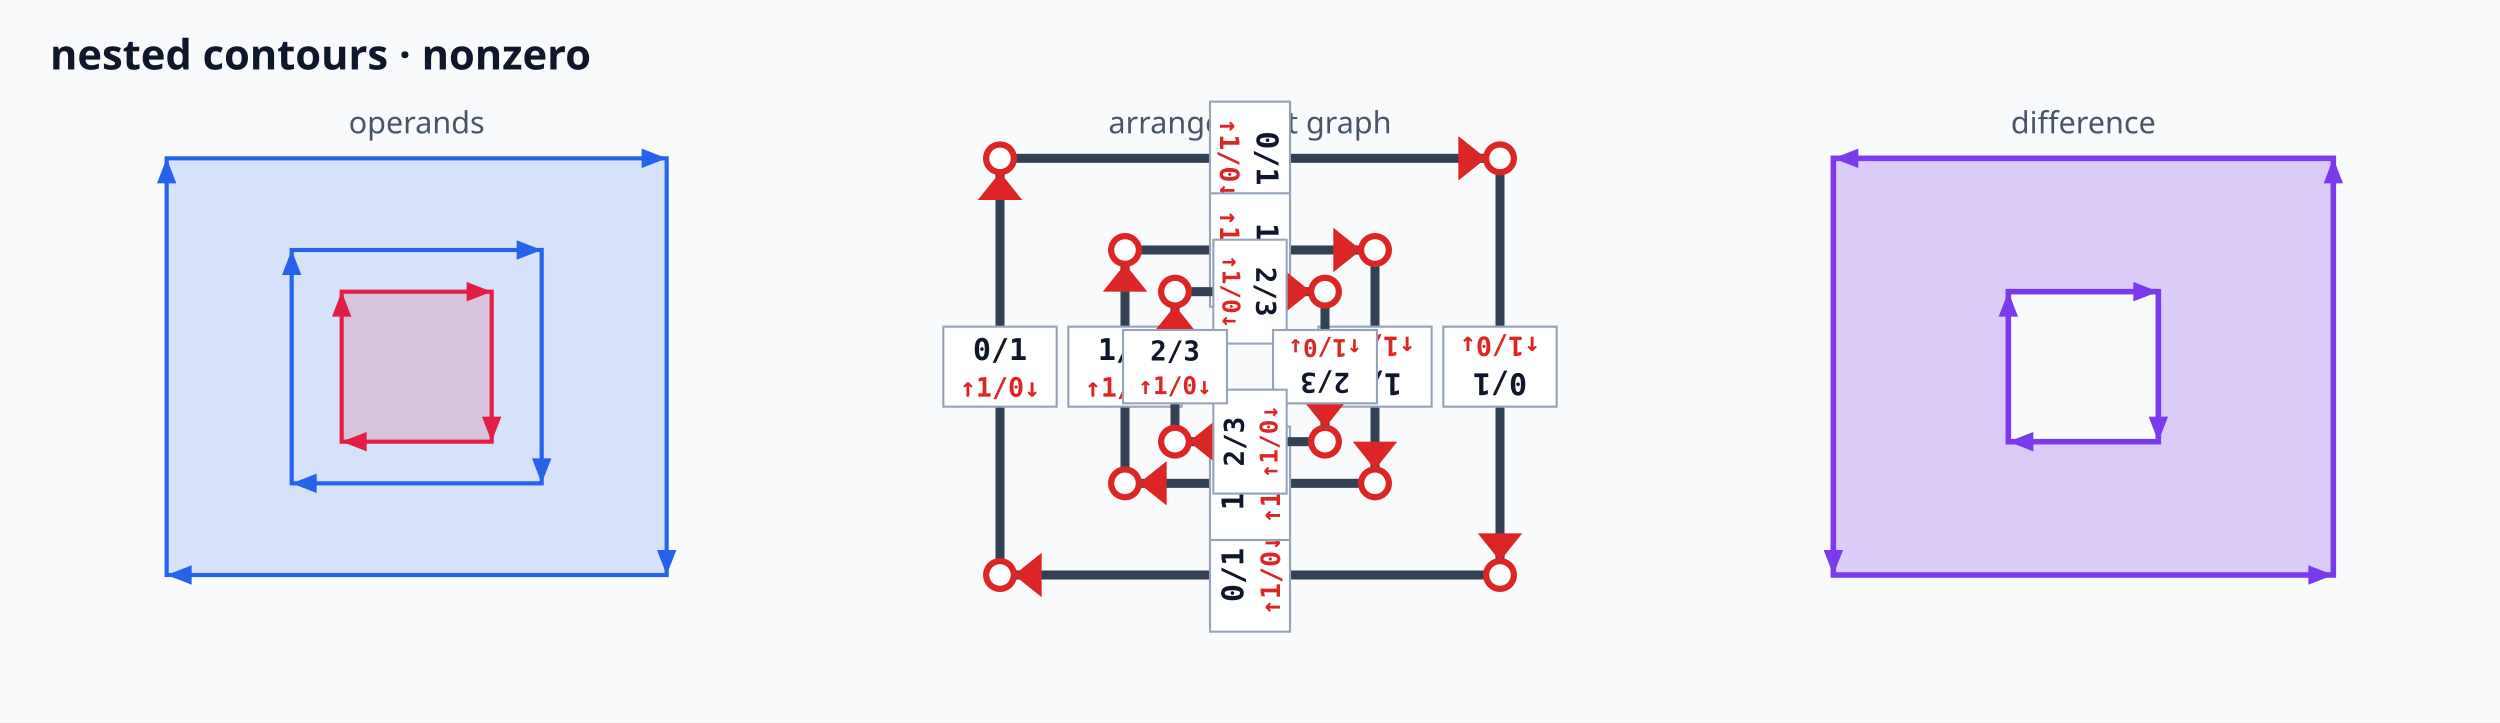
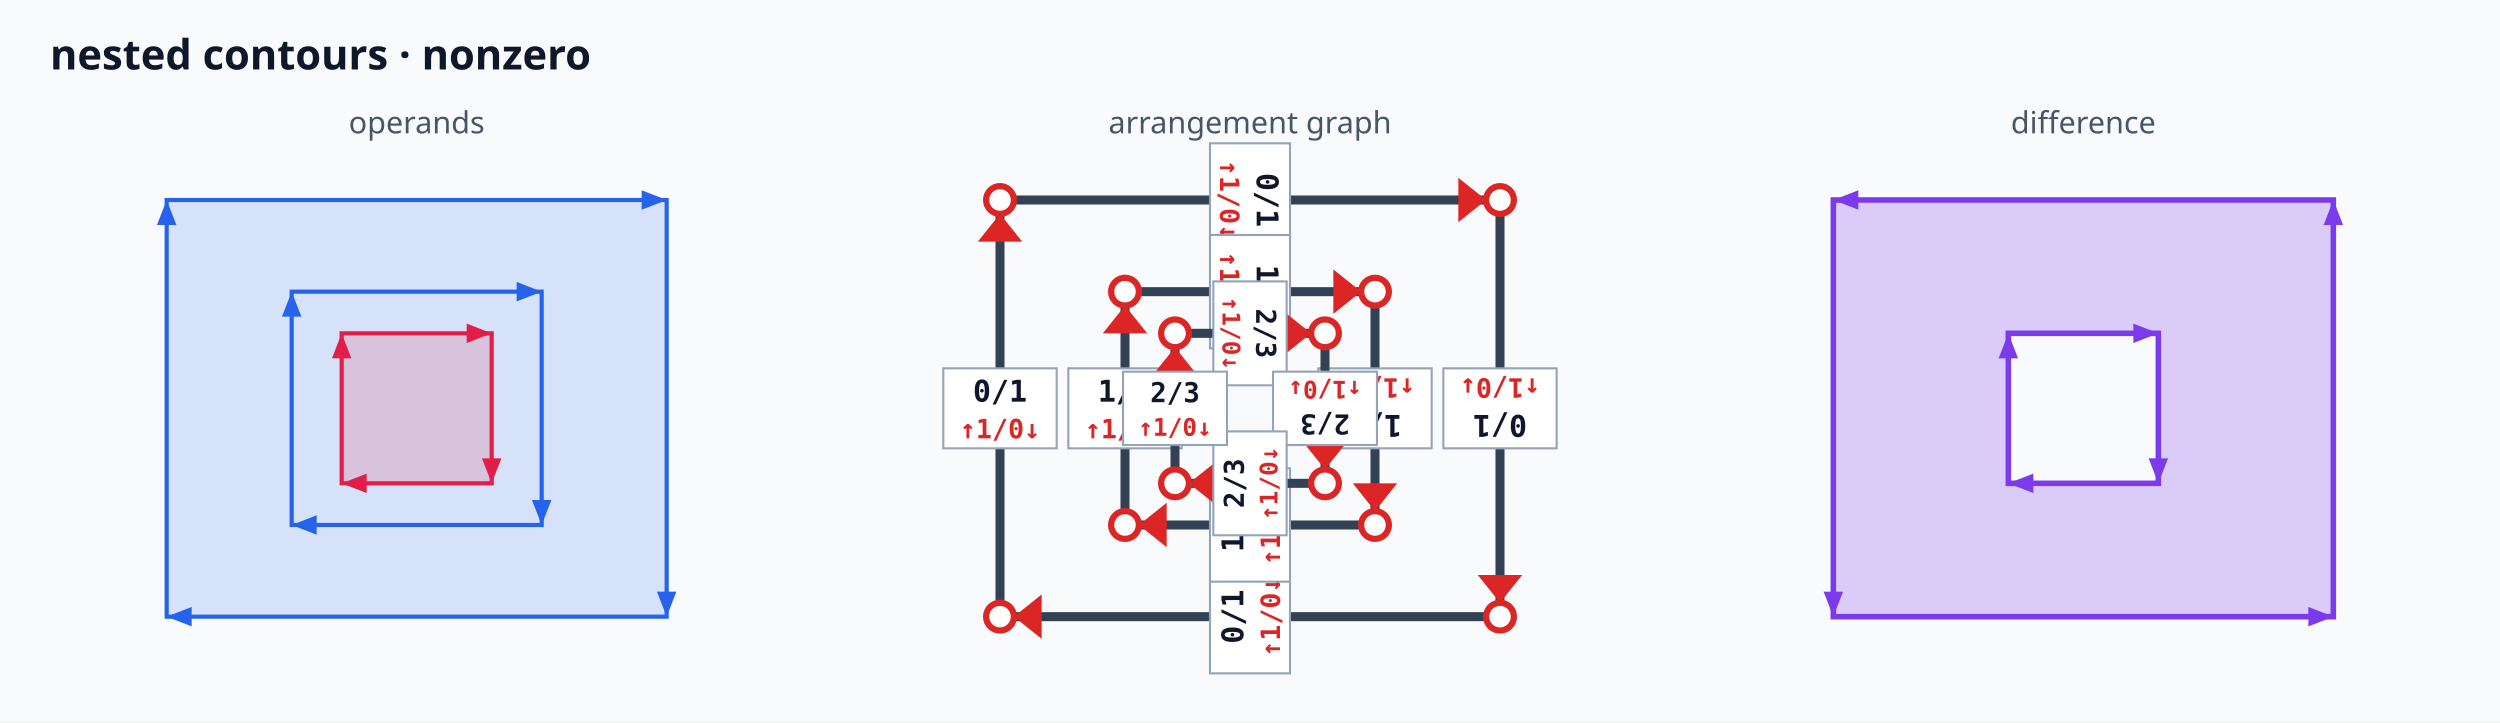
<svg xmlns="http://www.w3.org/2000/svg" viewBox="0 0 900 260" width="900" height="260">
  <rect x="0" y="0" width="900" height="260" style="fill: #f8fafc; stroke: none" />
  <text x="18" y="25" font-size="15" style="fill: #0f172a; font-family: system-ui; font-weight: 600">nested contours · nonzero</text>
  <text x="150" y="48" font-size="11" style="fill: #475569; font-family: system-ui; text-anchor: middle">operands</text>
  <text x="450" y="48" font-size="11" style="fill: #475569; font-family: system-ui; text-anchor: middle">arrangement graph</text>
  <text x="750" y="48" font-size="11" style="fill: #475569; font-family: system-ui; text-anchor: middle">difference</text>
-   <path d="M 60 57 H 240 V 207 H 60 Z M 105 90 H 195 V 174 H 105 Z" style="fill: #2563eb; fill-opacity: 0.16; fill-rule: nonzero; stroke: #2563eb; stroke-width: 1.5" />
-   <path d="M 123 105 H 177 V 159 H 123 Z" style="fill: #e11d48; fill-opacity: 0.16; fill-rule: nonzero; stroke: #e11d48; stroke-width: 1.5" />
-   <path d="M 840 57 H 660 V 207 H 840 Z M 723 105 H 777 V 159 H 723 Z" style="fill: #7c3aed; fill-opacity: 0.24; fill-rule: nonzero; stroke: #7c3aed; stroke-width: 2" />
-   <path d="M 240 57 L 231 60.5 V 53.5 Z" style="fill: #2563eb; fill-opacity: 1.0; stroke: none" />
-   <path d="M 240 207 L 236.5 198 H 243.5 Z" style="fill: #2563eb; fill-opacity: 1.0; stroke: none" />
-   <path d="M 60 207 L 69 203.5 V 210.5 Z" style="fill: #2563eb; fill-opacity: 1.0; stroke: none" />
-   <path d="M 60 57 L 63.5 66 H 56.5 Z" style="fill: #2563eb; fill-opacity: 1.0; stroke: none" />
-   <path d="M 195 90 L 186 93.5 V 86.5 Z" style="fill: #2563eb; fill-opacity: 1.0; stroke: none" />
-   <path d="M 195 174 L 191.5 165 H 198.5 Z" style="fill: #2563eb; fill-opacity: 1.0; stroke: none" />
-   <path d="M 105 174 L 114 170.5 V 177.5 Z" style="fill: #2563eb; fill-opacity: 1.0; stroke: none" />
-   <path d="M 105 90 L 108.5 99 H 101.5 Z" style="fill: #2563eb; fill-opacity: 1.0; stroke: none" />
-   <path d="M 177 105 L 168 108.5 V 101.5 Z" style="fill: #e11d48; fill-opacity: 1.0; stroke: none" />
-   <path d="M 177 159 L 173.5 150 H 180.5 Z" style="fill: #e11d48; fill-opacity: 1.0; stroke: none" />
-   <path d="M 123 159 L 132 155.5 V 162.5 Z" style="fill: #e11d48; fill-opacity: 1.0; stroke: none" />
-   <path d="M 123 105 L 126.5 114 H 119.5 Z" style="fill: #e11d48; fill-opacity: 1.0; stroke: none" />
-   <path d="M 360 57 H 540" style="fill: none; stroke: #334155; stroke-width: 3.25" />
-   <path d="M 535 57 L 525 65 V 49 Z" style="fill: #dc2626; fill-opacity: 1.0; stroke: none" />
-   <rect x="429.6" y="42.6" width="40.8" height="28.8" style="fill: #fff; stroke: #94a3b8; stroke-width: 0.75" transform="rotate(90 450 57)" />
-   <text x="450" y="54.6" font-size="10.8" style="fill: #0f172a; font-family: ui-monospace, monospace; font-weight: 700; text-anchor: middle" transform="rotate(90 450 57)">0/1</text>
-   <text x="450" y="67.8" font-size="9.6" style="fill: #dc2626; font-family: ui-monospace, monospace; font-weight: 700; text-anchor: middle" transform="rotate(90 450 57)">↑1/0↓</text>
-   <path d="M 540 57 V 207" style="fill: none; stroke: #334155; stroke-width: 3.25" />
-   <path d="M 540 202 L 532 192 H 548 Z" style="fill: #dc2626; fill-opacity: 1.0; stroke: none" />
-   <rect x="519.6" y="117.6" width="40.8" height="28.8" style="fill: #fff; stroke: #94a3b8; stroke-width: 0.75" transform="rotate(180 540 132)" />
-   <text x="540" y="129.6" font-size="10.8" style="fill: #0f172a; font-family: ui-monospace, monospace; font-weight: 700; text-anchor: middle" transform="rotate(180 540 132)">0/1</text>
-   <text x="540" y="142.8" font-size="9.6" style="fill: #dc2626; font-family: ui-monospace, monospace; font-weight: 700; text-anchor: middle" transform="rotate(180 540 132)">↑1/0↓</text>
-   <path d="M 540 207 H 360" style="fill: none; stroke: #334155; stroke-width: 3.25" />
-   <path d="M 365 207 L 375 199 V 215 Z" style="fill: #dc2626; fill-opacity: 1.0; stroke: none" />
-   <rect x="429.6" y="192.6" width="40.8" height="28.8" style="fill: #fff; stroke: #94a3b8; stroke-width: 0.75" transform="rotate(270 450 207)" />
-   <text x="450" y="204.6" font-size="10.8" style="fill: #0f172a; font-family: ui-monospace, monospace; font-weight: 700; text-anchor: middle" transform="rotate(270 450 207)">0/1</text>
-   <text x="450" y="217.8" font-size="9.6" style="fill: #dc2626; font-family: ui-monospace, monospace; font-weight: 700; text-anchor: middle" transform="rotate(270 450 207)">↑1/0↓</text>
-   <path d="M 360 207 V 57" style="fill: none; stroke: #334155; stroke-width: 3.25" />
-   <path d="M 360 62 L 368 72 H 352 Z" style="fill: #dc2626; fill-opacity: 1.0; stroke: none" />
-   <rect x="339.6" y="117.6" width="40.8" height="28.8" style="fill: #fff; stroke: #94a3b8; stroke-width: 0.75" transform="rotate(0 360 132)" />
-   <text x="360" y="129.6" font-size="10.8" style="fill: #0f172a; font-family: ui-monospace, monospace; font-weight: 700; text-anchor: middle" transform="rotate(0 360 132)">0/1</text>
-   <text x="360" y="142.8" font-size="9.6" style="fill: #dc2626; font-family: ui-monospace, monospace; font-weight: 700; text-anchor: middle" transform="rotate(0 360 132)">↑1/0↓</text>
-   <path d="M 405 90 H 495" style="fill: none; stroke: #334155; stroke-width: 3.25" />
-   <path d="M 490 90 L 480 98 V 82 Z" style="fill: #dc2626; fill-opacity: 1.0; stroke: none" />
-   <rect x="429.6" y="75.6" width="40.8" height="28.8" style="fill: #fff; stroke: #94a3b8; stroke-width: 0.75" transform="rotate(90 450 90)" />
-   <text x="450" y="87.6" font-size="10.8" style="fill: #0f172a; font-family: ui-monospace, monospace; font-weight: 700; text-anchor: middle" transform="rotate(90 450 90)">1/2</text>
-   <text x="450" y="100.8" font-size="9.6" style="fill: #dc2626; font-family: ui-monospace, monospace; font-weight: 700; text-anchor: middle" transform="rotate(90 450 90)">↑1/0↓</text>
-   <path d="M 495 90 V 174" style="fill: none; stroke: #334155; stroke-width: 3.25" />
-   <path d="M 495 169 L 487 159 H 503 Z" style="fill: #dc2626; fill-opacity: 1.0; stroke: none" />
-   <rect x="474.6" y="117.6" width="40.8" height="28.8" style="fill: #fff; stroke: #94a3b8; stroke-width: 0.75" transform="rotate(180 495 132)" />
-   <text x="495" y="129.6" font-size="10.8" style="fill: #0f172a; font-family: ui-monospace, monospace; font-weight: 700; text-anchor: middle" transform="rotate(180 495 132)">1/2</text>
-   <text x="495" y="142.8" font-size="9.6" style="fill: #dc2626; font-family: ui-monospace, monospace; font-weight: 700; text-anchor: middle" transform="rotate(180 495 132)">↑1/0↓</text>
-   <path d="M 495 174 H 405" style="fill: none; stroke: #334155; stroke-width: 3.25" />
-   <path d="M 410 174 L 420 166 V 182 Z" style="fill: #dc2626; fill-opacity: 1.0; stroke: none" />
-   <rect x="429.6" y="159.6" width="40.8" height="28.8" style="fill: #fff; stroke: #94a3b8; stroke-width: 0.75" transform="rotate(270 450 174)" />
-   <text x="450" y="171.6" font-size="10.8" style="fill: #0f172a; font-family: ui-monospace, monospace; font-weight: 700; text-anchor: middle" transform="rotate(270 450 174)">1/2</text>
-   <text x="450" y="184.8" font-size="9.6" style="fill: #dc2626; font-family: ui-monospace, monospace; font-weight: 700; text-anchor: middle" transform="rotate(270 450 174)">↑1/0↓</text>
-   <path d="M 405 174 V 90" style="fill: none; stroke: #334155; stroke-width: 3.25" />
-   <path d="M 405 95 L 413 105 H 397 Z" style="fill: #dc2626; fill-opacity: 1.0; stroke: none" />
-   <rect x="384.6" y="117.6" width="40.8" height="28.8" style="fill: #fff; stroke: #94a3b8; stroke-width: 0.75" transform="rotate(0 405 132)" />
-   <text x="405" y="129.6" font-size="10.8" style="fill: #0f172a; font-family: ui-monospace, monospace; font-weight: 700; text-anchor: middle" transform="rotate(0 405 132)">1/2</text>
-   <text x="405" y="142.8" font-size="9.6" style="fill: #dc2626; font-family: ui-monospace, monospace; font-weight: 700; text-anchor: middle" transform="rotate(0 405 132)">↑1/0↓</text>
-   <path d="M 423 105 H 477" style="fill: none; stroke: #334155; stroke-width: 3.25" />
-   <path d="M 472 105 L 462 113 V 97 Z" style="fill: #dc2626; fill-opacity: 1.0; stroke: none" />
-   <rect x="431.3" y="91.8" width="37.4" height="26.4" style="fill: #fff; stroke: #94a3b8; stroke-width: 0.75" transform="rotate(90 450 105)" />
-   <text x="450" y="102.8" font-size="9.9" style="fill: #0f172a; font-family: ui-monospace, monospace; font-weight: 700; text-anchor: middle" transform="rotate(90 450 105)">2/3</text>
-   <text x="450" y="114.9" font-size="8.8" style="fill: #dc2626; font-family: ui-monospace, monospace; font-weight: 700; text-anchor: middle" transform="rotate(90 450 105)">↑1/0↓</text>
-   <path d="M 477 105 V 159" style="fill: none; stroke: #334155; stroke-width: 3.25" />
-   <path d="M 477 154 L 469 144 H 485 Z" style="fill: #dc2626; fill-opacity: 1.0; stroke: none" />
-   <rect x="458.3" y="118.8" width="37.4" height="26.4" style="fill: #fff; stroke: #94a3b8; stroke-width: 0.75" transform="rotate(180 477 132)" />
-   <text x="477" y="129.8" font-size="9.9" style="fill: #0f172a; font-family: ui-monospace, monospace; font-weight: 700; text-anchor: middle" transform="rotate(180 477 132)">2/3</text>
-   <text x="477" y="141.9" font-size="8.8" style="fill: #dc2626; font-family: ui-monospace, monospace; font-weight: 700; text-anchor: middle" transform="rotate(180 477 132)">↑1/0↓</text>
-   <path d="M 477 159 H 423" style="fill: none; stroke: #334155; stroke-width: 3.25" />
-   <path d="M 428 159 L 438 151 V 167 Z" style="fill: #dc2626; fill-opacity: 1.0; stroke: none" />
-   <rect x="431.3" y="145.8" width="37.4" height="26.4" style="fill: #fff; stroke: #94a3b8; stroke-width: 0.75" transform="rotate(270 450 159)" />
-   <text x="450" y="156.8" font-size="9.9" style="fill: #0f172a; font-family: ui-monospace, monospace; font-weight: 700; text-anchor: middle" transform="rotate(270 450 159)">2/3</text>
-   <text x="450" y="168.9" font-size="8.8" style="fill: #dc2626; font-family: ui-monospace, monospace; font-weight: 700; text-anchor: middle" transform="rotate(270 450 159)">↑1/0↓</text>
-   <path d="M 423 159 V 105" style="fill: none; stroke: #334155; stroke-width: 3.25" />
-   <path d="M 423 110 L 431 120 H 415 Z" style="fill: #dc2626; fill-opacity: 1.0; stroke: none" />
-   <rect x="404.3" y="118.8" width="37.4" height="26.4" style="fill: #fff; stroke: #94a3b8; stroke-width: 0.75" transform="rotate(0 423 132)" />
-   <text x="423" y="129.8" font-size="9.9" style="fill: #0f172a; font-family: ui-monospace, monospace; font-weight: 700; text-anchor: middle" transform="rotate(0 423 132)">2/3</text>
-   <text x="423" y="141.9" font-size="8.8" style="fill: #dc2626; font-family: ui-monospace, monospace; font-weight: 700; text-anchor: middle" transform="rotate(0 423 132)">↑1/0↓</text>
-   <circle cx="360" cy="57" r="5" style="fill: #fff; stroke: #dc2626; stroke-width: 2.25" />
-   <circle cx="540" cy="57" r="5" style="fill: #fff; stroke: #dc2626; stroke-width: 2.25" />
-   <circle cx="540" cy="207" r="5" style="fill: #fff; stroke: #dc2626; stroke-width: 2.25" />
-   <circle cx="360" cy="207" r="5" style="fill: #fff; stroke: #dc2626; stroke-width: 2.25" />
-   <circle cx="405" cy="90" r="5" style="fill: #fff; stroke: #dc2626; stroke-width: 2.25" />
-   <circle cx="495" cy="90" r="5" style="fill: #fff; stroke: #dc2626; stroke-width: 2.25" />
-   <circle cx="495" cy="174" r="5" style="fill: #fff; stroke: #dc2626; stroke-width: 2.25" />
-   <circle cx="405" cy="174" r="5" style="fill: #fff; stroke: #dc2626; stroke-width: 2.25" />
-   <circle cx="423" cy="105" r="5" style="fill: #fff; stroke: #dc2626; stroke-width: 2.25" />
-   <circle cx="477" cy="105" r="5" style="fill: #fff; stroke: #dc2626; stroke-width: 2.25" />
-   <circle cx="477" cy="159" r="5" style="fill: #fff; stroke: #dc2626; stroke-width: 2.25" />
-   <circle cx="423" cy="159" r="5" style="fill: #fff; stroke: #dc2626; stroke-width: 2.25" />
-   <path d="M 660 57 L 669 53.5 V 60.5 Z" style="fill: #7c3aed; fill-opacity: 1.0; stroke: none" />
-   <path d="M 660 207 L 656.5 198 H 663.5 Z" style="fill: #7c3aed; fill-opacity: 1.0; stroke: none" />
-   <path d="M 840 207 L 831 210.5 V 203.5 Z" style="fill: #7c3aed; fill-opacity: 1.0; stroke: none" />
-   <path d="M 840 57 L 843.5 66 H 836.5 Z" style="fill: #7c3aed; fill-opacity: 1.0; stroke: none" />
-   <path d="M 777 105 L 768 108.5 V 101.5 Z" style="fill: #7c3aed; fill-opacity: 1.0; stroke: none" />
-   <path d="M 777 159 L 773.5 150 H 780.5 Z" style="fill: #7c3aed; fill-opacity: 1.0; stroke: none" />
-   <path d="M 723 159 L 732 155.5 V 162.5 Z" style="fill: #7c3aed; fill-opacity: 1.0; stroke: none" />
-   <path d="M 723 105 L 726.5 114 H 719.5 Z" style="fill: #7c3aed; fill-opacity: 1.0; stroke: none" />
+   <path d="M 60 72 H 240 V 222 H 60 Z M 105 105 H 195 V 189 H 105 Z" style="fill: #2563eb; fill-opacity: 0.16; fill-rule: nonzero; stroke: #2563eb; stroke-width: 1.5" />
+   <path d="M 123 120 H 177 V 174 H 123 Z" style="fill: #e11d48; fill-opacity: 0.16; fill-rule: nonzero; stroke: #e11d48; stroke-width: 1.5" />
+   <path d="M 840 72 H 660 V 222 H 840 Z M 723 120 H 777 V 174 H 723 Z" style="fill: #7c3aed; fill-opacity: 0.24; fill-rule: nonzero; stroke: #7c3aed; stroke-width: 2" />
+   <path d="M 240 72 L 231 75.5 V 68.5 Z" style="fill: #2563eb; fill-opacity: 1.0; stroke: none" />
+   <path d="M 240 222 L 236.5 213 H 243.5 Z" style="fill: #2563eb; fill-opacity: 1.0; stroke: none" />
+   <path d="M 60 222 L 69 218.5 V 225.5 Z" style="fill: #2563eb; fill-opacity: 1.0; stroke: none" />
+   <path d="M 60 72 L 63.5 81 H 56.5 Z" style="fill: #2563eb; fill-opacity: 1.0; stroke: none" />
+   <path d="M 195 105 L 186 108.5 V 101.5 Z" style="fill: #2563eb; fill-opacity: 1.0; stroke: none" />
+   <path d="M 195 189 L 191.5 180 H 198.5 Z" style="fill: #2563eb; fill-opacity: 1.0; stroke: none" />
+   <path d="M 105 189 L 114 185.5 V 192.5 Z" style="fill: #2563eb; fill-opacity: 1.0; stroke: none" />
+   <path d="M 105 105 L 108.5 114 H 101.5 Z" style="fill: #2563eb; fill-opacity: 1.0; stroke: none" />
+   <path d="M 177 120 L 168 123.5 V 116.5 Z" style="fill: #e11d48; fill-opacity: 1.0; stroke: none" />
+   <path d="M 177 174 L 173.5 165 H 180.5 Z" style="fill: #e11d48; fill-opacity: 1.0; stroke: none" />
+   <path d="M 123 174 L 132 170.5 V 177.5 Z" style="fill: #e11d48; fill-opacity: 1.0; stroke: none" />
+   <path d="M 123 120 L 126.5 129 H 119.5 Z" style="fill: #e11d48; fill-opacity: 1.0; stroke: none" />
+   <path d="M 360 72 H 540" style="fill: none; stroke: #334155; stroke-width: 3.25" />
+   <path d="M 535 72 L 525 80 V 64 Z" style="fill: #dc2626; fill-opacity: 1.0; stroke: none" />
+   <rect x="429.6" y="57.6" width="40.8" height="28.8" style="fill: #fff; stroke: #94a3b8; stroke-width: 0.75" transform="rotate(90 450 72)" />
+   <text x="450" y="69.6" font-size="10.8" style="fill: #0f172a; font-family: ui-monospace, monospace; font-weight: 700; text-anchor: middle" transform="rotate(90 450 72)">0/1</text>
+   <text x="450" y="82.8" font-size="9.6" style="fill: #dc2626; font-family: ui-monospace, monospace; font-weight: 700; text-anchor: middle" transform="rotate(90 450 72)">↑1/0↓</text>
+   <path d="M 540 72 V 222" style="fill: none; stroke: #334155; stroke-width: 3.25" />
+   <path d="M 540 217 L 532 207 H 548 Z" style="fill: #dc2626; fill-opacity: 1.0; stroke: none" />
+   <rect x="519.6" y="132.6" width="40.8" height="28.8" style="fill: #fff; stroke: #94a3b8; stroke-width: 0.75" transform="rotate(180 540 147)" />
+   <text x="540" y="144.6" font-size="10.8" style="fill: #0f172a; font-family: ui-monospace, monospace; font-weight: 700; text-anchor: middle" transform="rotate(180 540 147)">0/1</text>
+   <text x="540" y="157.8" font-size="9.6" style="fill: #dc2626; font-family: ui-monospace, monospace; font-weight: 700; text-anchor: middle" transform="rotate(180 540 147)">↑1/0↓</text>
+   <path d="M 540 222 H 360" style="fill: none; stroke: #334155; stroke-width: 3.25" />
+   <path d="M 365 222 L 375 214 V 230 Z" style="fill: #dc2626; fill-opacity: 1.0; stroke: none" />
+   <rect x="429.6" y="207.6" width="40.8" height="28.8" style="fill: #fff; stroke: #94a3b8; stroke-width: 0.75" transform="rotate(270 450 222)" />
+   <text x="450" y="219.6" font-size="10.8" style="fill: #0f172a; font-family: ui-monospace, monospace; font-weight: 700; text-anchor: middle" transform="rotate(270 450 222)">0/1</text>
+   <text x="450" y="232.8" font-size="9.6" style="fill: #dc2626; font-family: ui-monospace, monospace; font-weight: 700; text-anchor: middle" transform="rotate(270 450 222)">↑1/0↓</text>
+   <path d="M 360 222 V 72" style="fill: none; stroke: #334155; stroke-width: 3.25" />
+   <path d="M 360 77 L 368 87 H 352 Z" style="fill: #dc2626; fill-opacity: 1.0; stroke: none" />
+   <rect x="339.6" y="132.6" width="40.8" height="28.8" style="fill: #fff; stroke: #94a3b8; stroke-width: 0.75" transform="rotate(0 360 147)" />
+   <text x="360" y="144.6" font-size="10.8" style="fill: #0f172a; font-family: ui-monospace, monospace; font-weight: 700; text-anchor: middle" transform="rotate(0 360 147)">0/1</text>
+   <text x="360" y="157.8" font-size="9.6" style="fill: #dc2626; font-family: ui-monospace, monospace; font-weight: 700; text-anchor: middle" transform="rotate(0 360 147)">↑1/0↓</text>
+   <path d="M 405 105 H 495" style="fill: none; stroke: #334155; stroke-width: 3.25" />
+   <path d="M 490 105 L 480 113 V 97 Z" style="fill: #dc2626; fill-opacity: 1.0; stroke: none" />
+   <rect x="429.6" y="90.6" width="40.8" height="28.8" style="fill: #fff; stroke: #94a3b8; stroke-width: 0.75" transform="rotate(90 450 105)" />
+   <text x="450" y="102.6" font-size="10.8" style="fill: #0f172a; font-family: ui-monospace, monospace; font-weight: 700; text-anchor: middle" transform="rotate(90 450 105)">1/2</text>
+   <text x="450" y="115.8" font-size="9.6" style="fill: #dc2626; font-family: ui-monospace, monospace; font-weight: 700; text-anchor: middle" transform="rotate(90 450 105)">↑1/0↓</text>
+   <path d="M 495 105 V 189" style="fill: none; stroke: #334155; stroke-width: 3.25" />
+   <path d="M 495 184 L 487 174 H 503 Z" style="fill: #dc2626; fill-opacity: 1.0; stroke: none" />
+   <rect x="474.6" y="132.6" width="40.8" height="28.8" style="fill: #fff; stroke: #94a3b8; stroke-width: 0.75" transform="rotate(180 495 147)" />
+   <text x="495" y="144.6" font-size="10.8" style="fill: #0f172a; font-family: ui-monospace, monospace; font-weight: 700; text-anchor: middle" transform="rotate(180 495 147)">1/2</text>
+   <text x="495" y="157.8" font-size="9.6" style="fill: #dc2626; font-family: ui-monospace, monospace; font-weight: 700; text-anchor: middle" transform="rotate(180 495 147)">↑1/0↓</text>
+   <path d="M 495 189 H 405" style="fill: none; stroke: #334155; stroke-width: 3.25" />
+   <path d="M 410 189 L 420 181 V 197 Z" style="fill: #dc2626; fill-opacity: 1.0; stroke: none" />
+   <rect x="429.6" y="174.6" width="40.8" height="28.8" style="fill: #fff; stroke: #94a3b8; stroke-width: 0.75" transform="rotate(270 450 189)" />
+   <text x="450" y="186.6" font-size="10.8" style="fill: #0f172a; font-family: ui-monospace, monospace; font-weight: 700; text-anchor: middle" transform="rotate(270 450 189)">1/2</text>
+   <text x="450" y="199.8" font-size="9.6" style="fill: #dc2626; font-family: ui-monospace, monospace; font-weight: 700; text-anchor: middle" transform="rotate(270 450 189)">↑1/0↓</text>
+   <path d="M 405 189 V 105" style="fill: none; stroke: #334155; stroke-width: 3.25" />
+   <path d="M 405 110 L 413 120 H 397 Z" style="fill: #dc2626; fill-opacity: 1.0; stroke: none" />
+   <rect x="384.6" y="132.6" width="40.8" height="28.8" style="fill: #fff; stroke: #94a3b8; stroke-width: 0.75" transform="rotate(0 405 147)" />
+   <text x="405" y="144.6" font-size="10.8" style="fill: #0f172a; font-family: ui-monospace, monospace; font-weight: 700; text-anchor: middle" transform="rotate(0 405 147)">1/2</text>
+   <text x="405" y="157.8" font-size="9.6" style="fill: #dc2626; font-family: ui-monospace, monospace; font-weight: 700; text-anchor: middle" transform="rotate(0 405 147)">↑1/0↓</text>
+   <path d="M 423 120 H 477" style="fill: none; stroke: #334155; stroke-width: 3.25" />
+   <path d="M 472 120 L 462 128 V 112 Z" style="fill: #dc2626; fill-opacity: 1.0; stroke: none" />
+   <rect x="431.3" y="106.8" width="37.4" height="26.4" style="fill: #fff; stroke: #94a3b8; stroke-width: 0.75" transform="rotate(90 450 120)" />
+   <text x="450" y="117.8" font-size="9.9" style="fill: #0f172a; font-family: ui-monospace, monospace; font-weight: 700; text-anchor: middle" transform="rotate(90 450 120)">2/3</text>
+   <text x="450" y="129.9" font-size="8.8" style="fill: #dc2626; font-family: ui-monospace, monospace; font-weight: 700; text-anchor: middle" transform="rotate(90 450 120)">↑1/0↓</text>
+   <path d="M 477 120 V 174" style="fill: none; stroke: #334155; stroke-width: 3.25" />
+   <path d="M 477 169 L 469 159 H 485 Z" style="fill: #dc2626; fill-opacity: 1.0; stroke: none" />
+   <rect x="458.3" y="133.8" width="37.4" height="26.4" style="fill: #fff; stroke: #94a3b8; stroke-width: 0.75" transform="rotate(180 477 147)" />
+   <text x="477" y="144.8" font-size="9.9" style="fill: #0f172a; font-family: ui-monospace, monospace; font-weight: 700; text-anchor: middle" transform="rotate(180 477 147)">2/3</text>
+   <text x="477" y="156.9" font-size="8.8" style="fill: #dc2626; font-family: ui-monospace, monospace; font-weight: 700; text-anchor: middle" transform="rotate(180 477 147)">↑1/0↓</text>
+   <path d="M 477 174 H 423" style="fill: none; stroke: #334155; stroke-width: 3.25" />
+   <path d="M 428 174 L 438 166 V 182 Z" style="fill: #dc2626; fill-opacity: 1.0; stroke: none" />
+   <rect x="431.3" y="160.8" width="37.4" height="26.4" style="fill: #fff; stroke: #94a3b8; stroke-width: 0.75" transform="rotate(270 450 174)" />
+   <text x="450" y="171.8" font-size="9.9" style="fill: #0f172a; font-family: ui-monospace, monospace; font-weight: 700; text-anchor: middle" transform="rotate(270 450 174)">2/3</text>
+   <text x="450" y="183.9" font-size="8.8" style="fill: #dc2626; font-family: ui-monospace, monospace; font-weight: 700; text-anchor: middle" transform="rotate(270 450 174)">↑1/0↓</text>
+   <path d="M 423 174 V 120" style="fill: none; stroke: #334155; stroke-width: 3.25" />
+   <path d="M 423 125 L 431 135 H 415 Z" style="fill: #dc2626; fill-opacity: 1.0; stroke: none" />
+   <rect x="404.3" y="133.8" width="37.4" height="26.4" style="fill: #fff; stroke: #94a3b8; stroke-width: 0.75" transform="rotate(0 423 147)" />
+   <text x="423" y="144.8" font-size="9.9" style="fill: #0f172a; font-family: ui-monospace, monospace; font-weight: 700; text-anchor: middle" transform="rotate(0 423 147)">2/3</text>
+   <text x="423" y="156.9" font-size="8.8" style="fill: #dc2626; font-family: ui-monospace, monospace; font-weight: 700; text-anchor: middle" transform="rotate(0 423 147)">↑1/0↓</text>
+   <circle cx="360" cy="72" r="5" style="fill: #fff; stroke: #dc2626; stroke-width: 2.25" />
+   <circle cx="540" cy="72" r="5" style="fill: #fff; stroke: #dc2626; stroke-width: 2.25" />
+   <circle cx="540" cy="222" r="5" style="fill: #fff; stroke: #dc2626; stroke-width: 2.25" />
+   <circle cx="360" cy="222" r="5" style="fill: #fff; stroke: #dc2626; stroke-width: 2.25" />
+   <circle cx="405" cy="105" r="5" style="fill: #fff; stroke: #dc2626; stroke-width: 2.25" />
+   <circle cx="495" cy="105" r="5" style="fill: #fff; stroke: #dc2626; stroke-width: 2.25" />
+   <circle cx="495" cy="189" r="5" style="fill: #fff; stroke: #dc2626; stroke-width: 2.25" />
+   <circle cx="405" cy="189" r="5" style="fill: #fff; stroke: #dc2626; stroke-width: 2.25" />
+   <circle cx="423" cy="120" r="5" style="fill: #fff; stroke: #dc2626; stroke-width: 2.25" />
+   <circle cx="477" cy="120" r="5" style="fill: #fff; stroke: #dc2626; stroke-width: 2.25" />
+   <circle cx="477" cy="174" r="5" style="fill: #fff; stroke: #dc2626; stroke-width: 2.25" />
+   <circle cx="423" cy="174" r="5" style="fill: #fff; stroke: #dc2626; stroke-width: 2.25" />
+   <path d="M 660 72 L 669 68.5 V 75.5 Z" style="fill: #7c3aed; fill-opacity: 1.0; stroke: none" />
+   <path d="M 660 222 L 656.5 213 H 663.5 Z" style="fill: #7c3aed; fill-opacity: 1.0; stroke: none" />
+   <path d="M 840 222 L 831 225.5 V 218.5 Z" style="fill: #7c3aed; fill-opacity: 1.0; stroke: none" />
+   <path d="M 840 72 L 843.5 81 H 836.5 Z" style="fill: #7c3aed; fill-opacity: 1.0; stroke: none" />
+   <path d="M 777 120 L 768 123.5 V 116.5 Z" style="fill: #7c3aed; fill-opacity: 1.0; stroke: none" />
+   <path d="M 777 174 L 773.5 165 H 780.5 Z" style="fill: #7c3aed; fill-opacity: 1.0; stroke: none" />
+   <path d="M 723 174 L 732 170.5 V 177.5 Z" style="fill: #7c3aed; fill-opacity: 1.0; stroke: none" />
+   <path d="M 723 120 L 726.5 129 H 719.5 Z" style="fill: #7c3aed; fill-opacity: 1.0; stroke: none" />
</svg>
